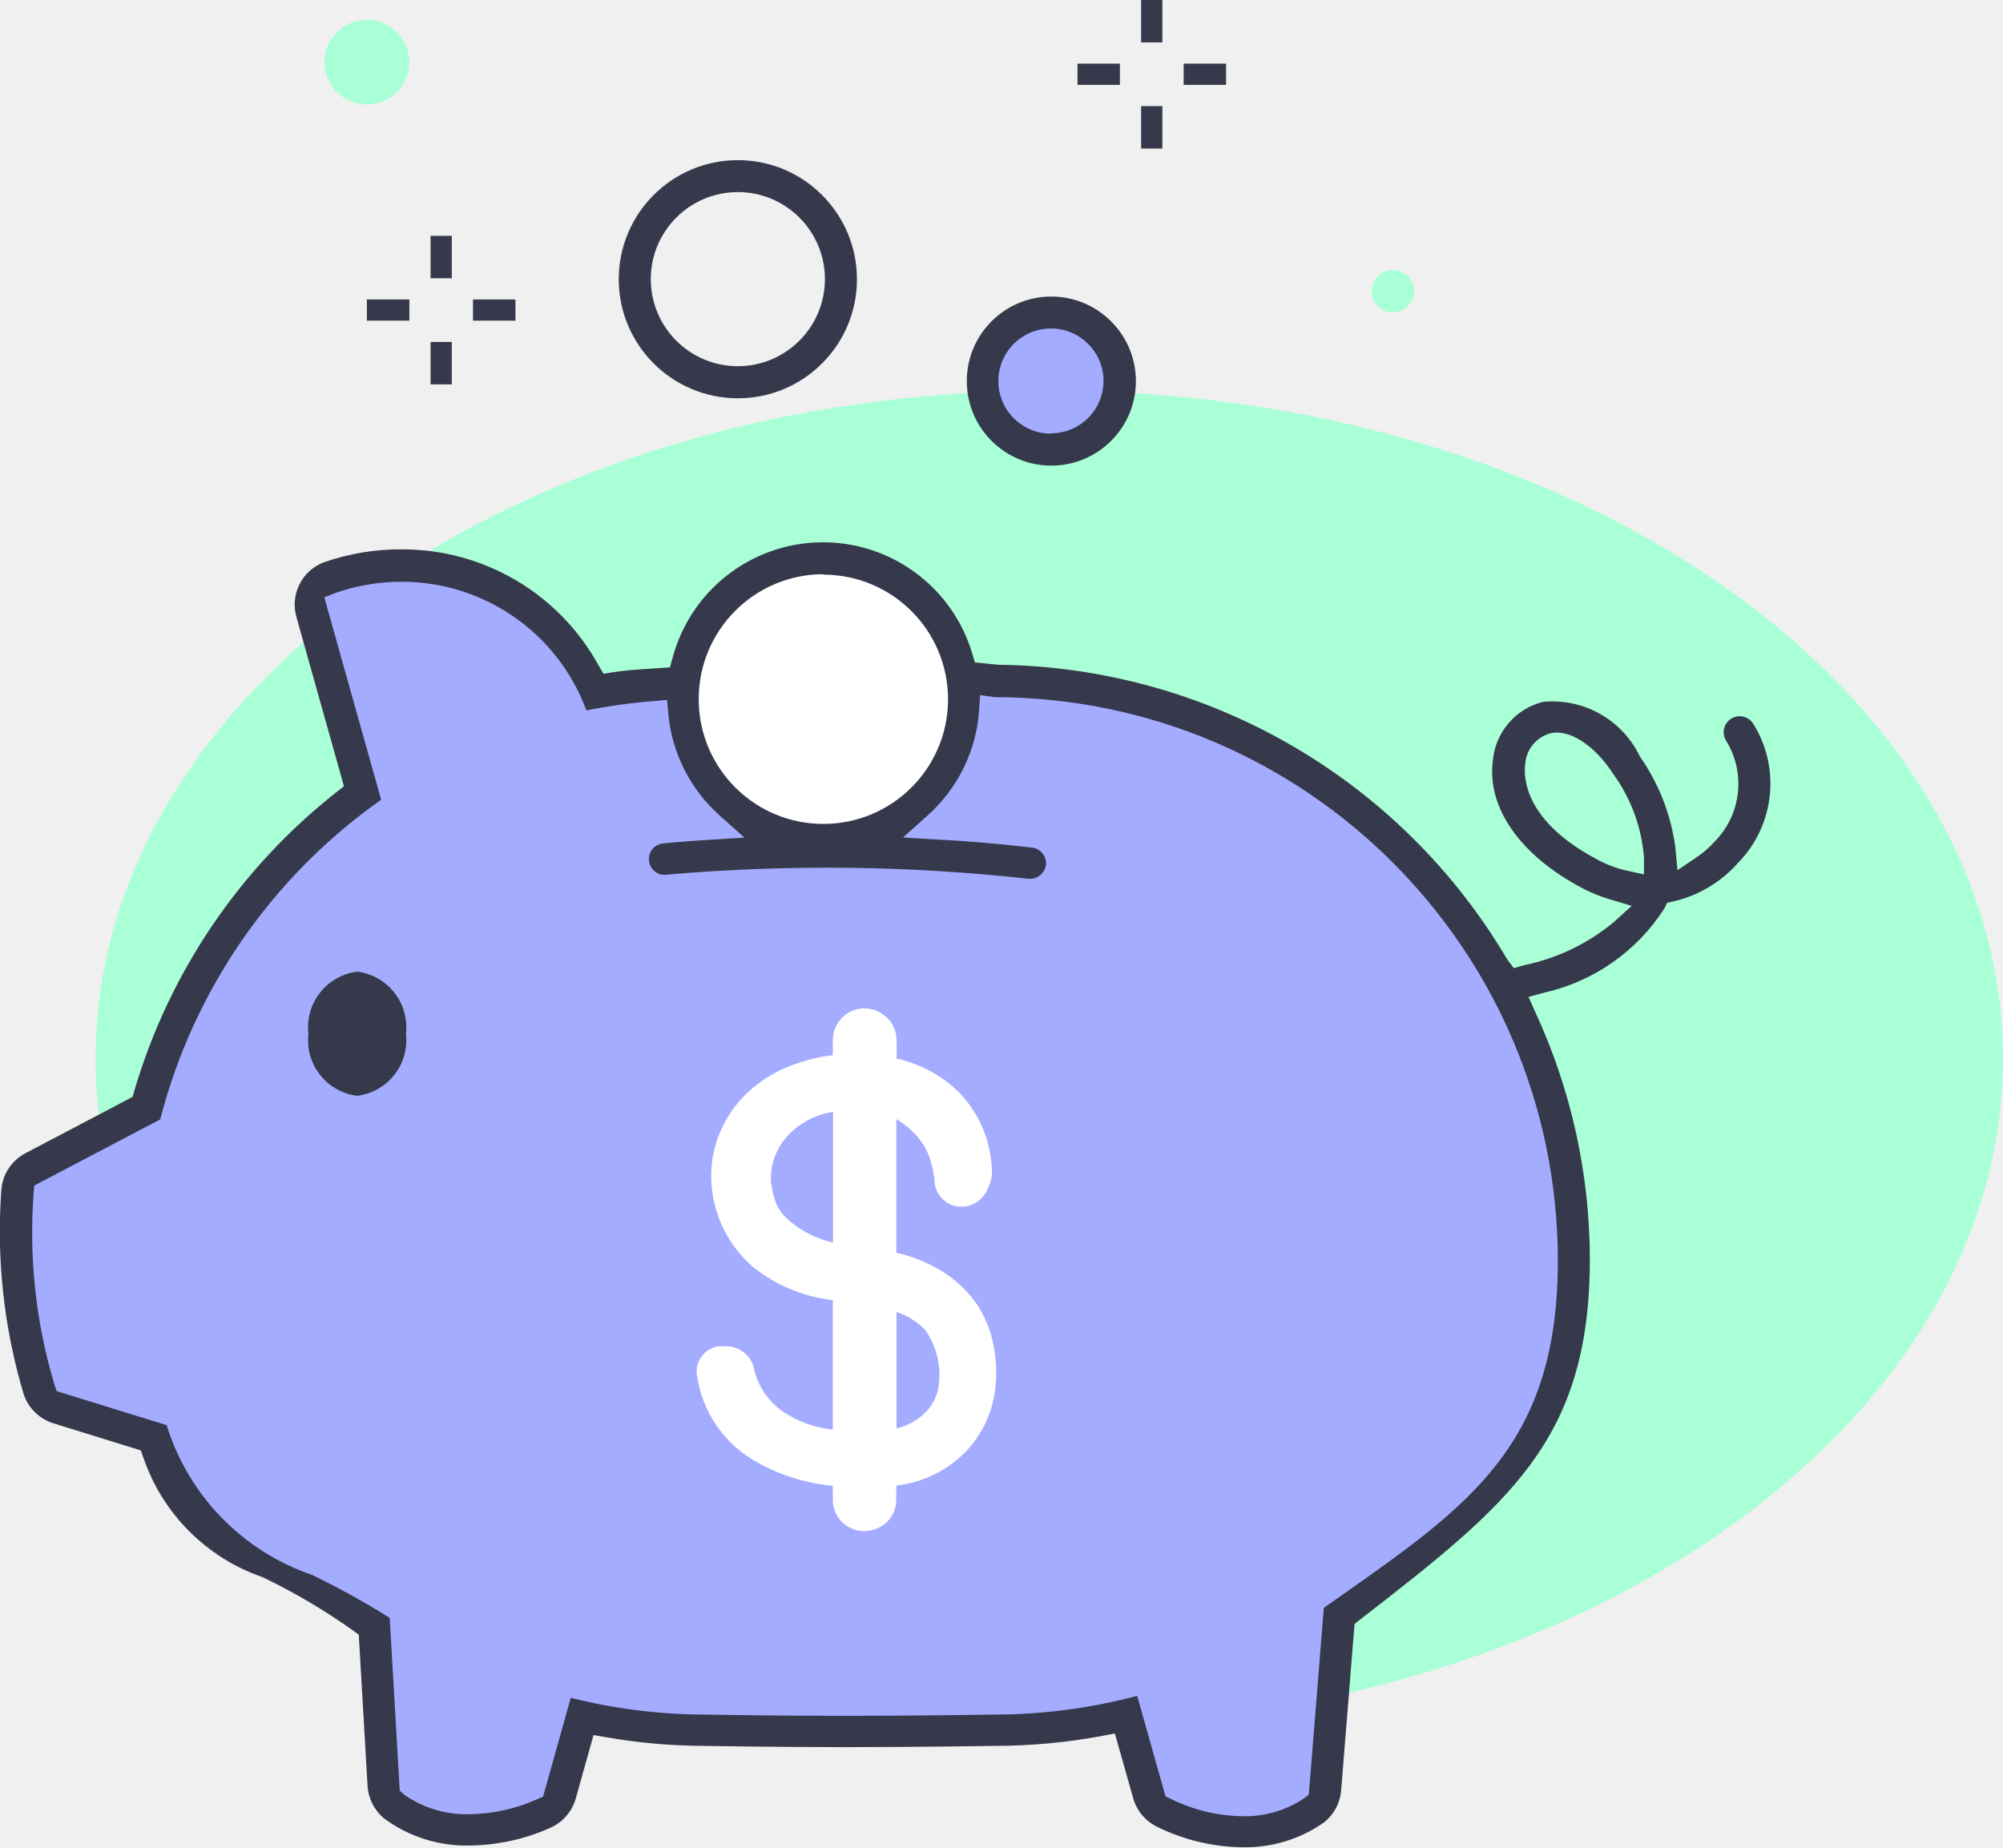
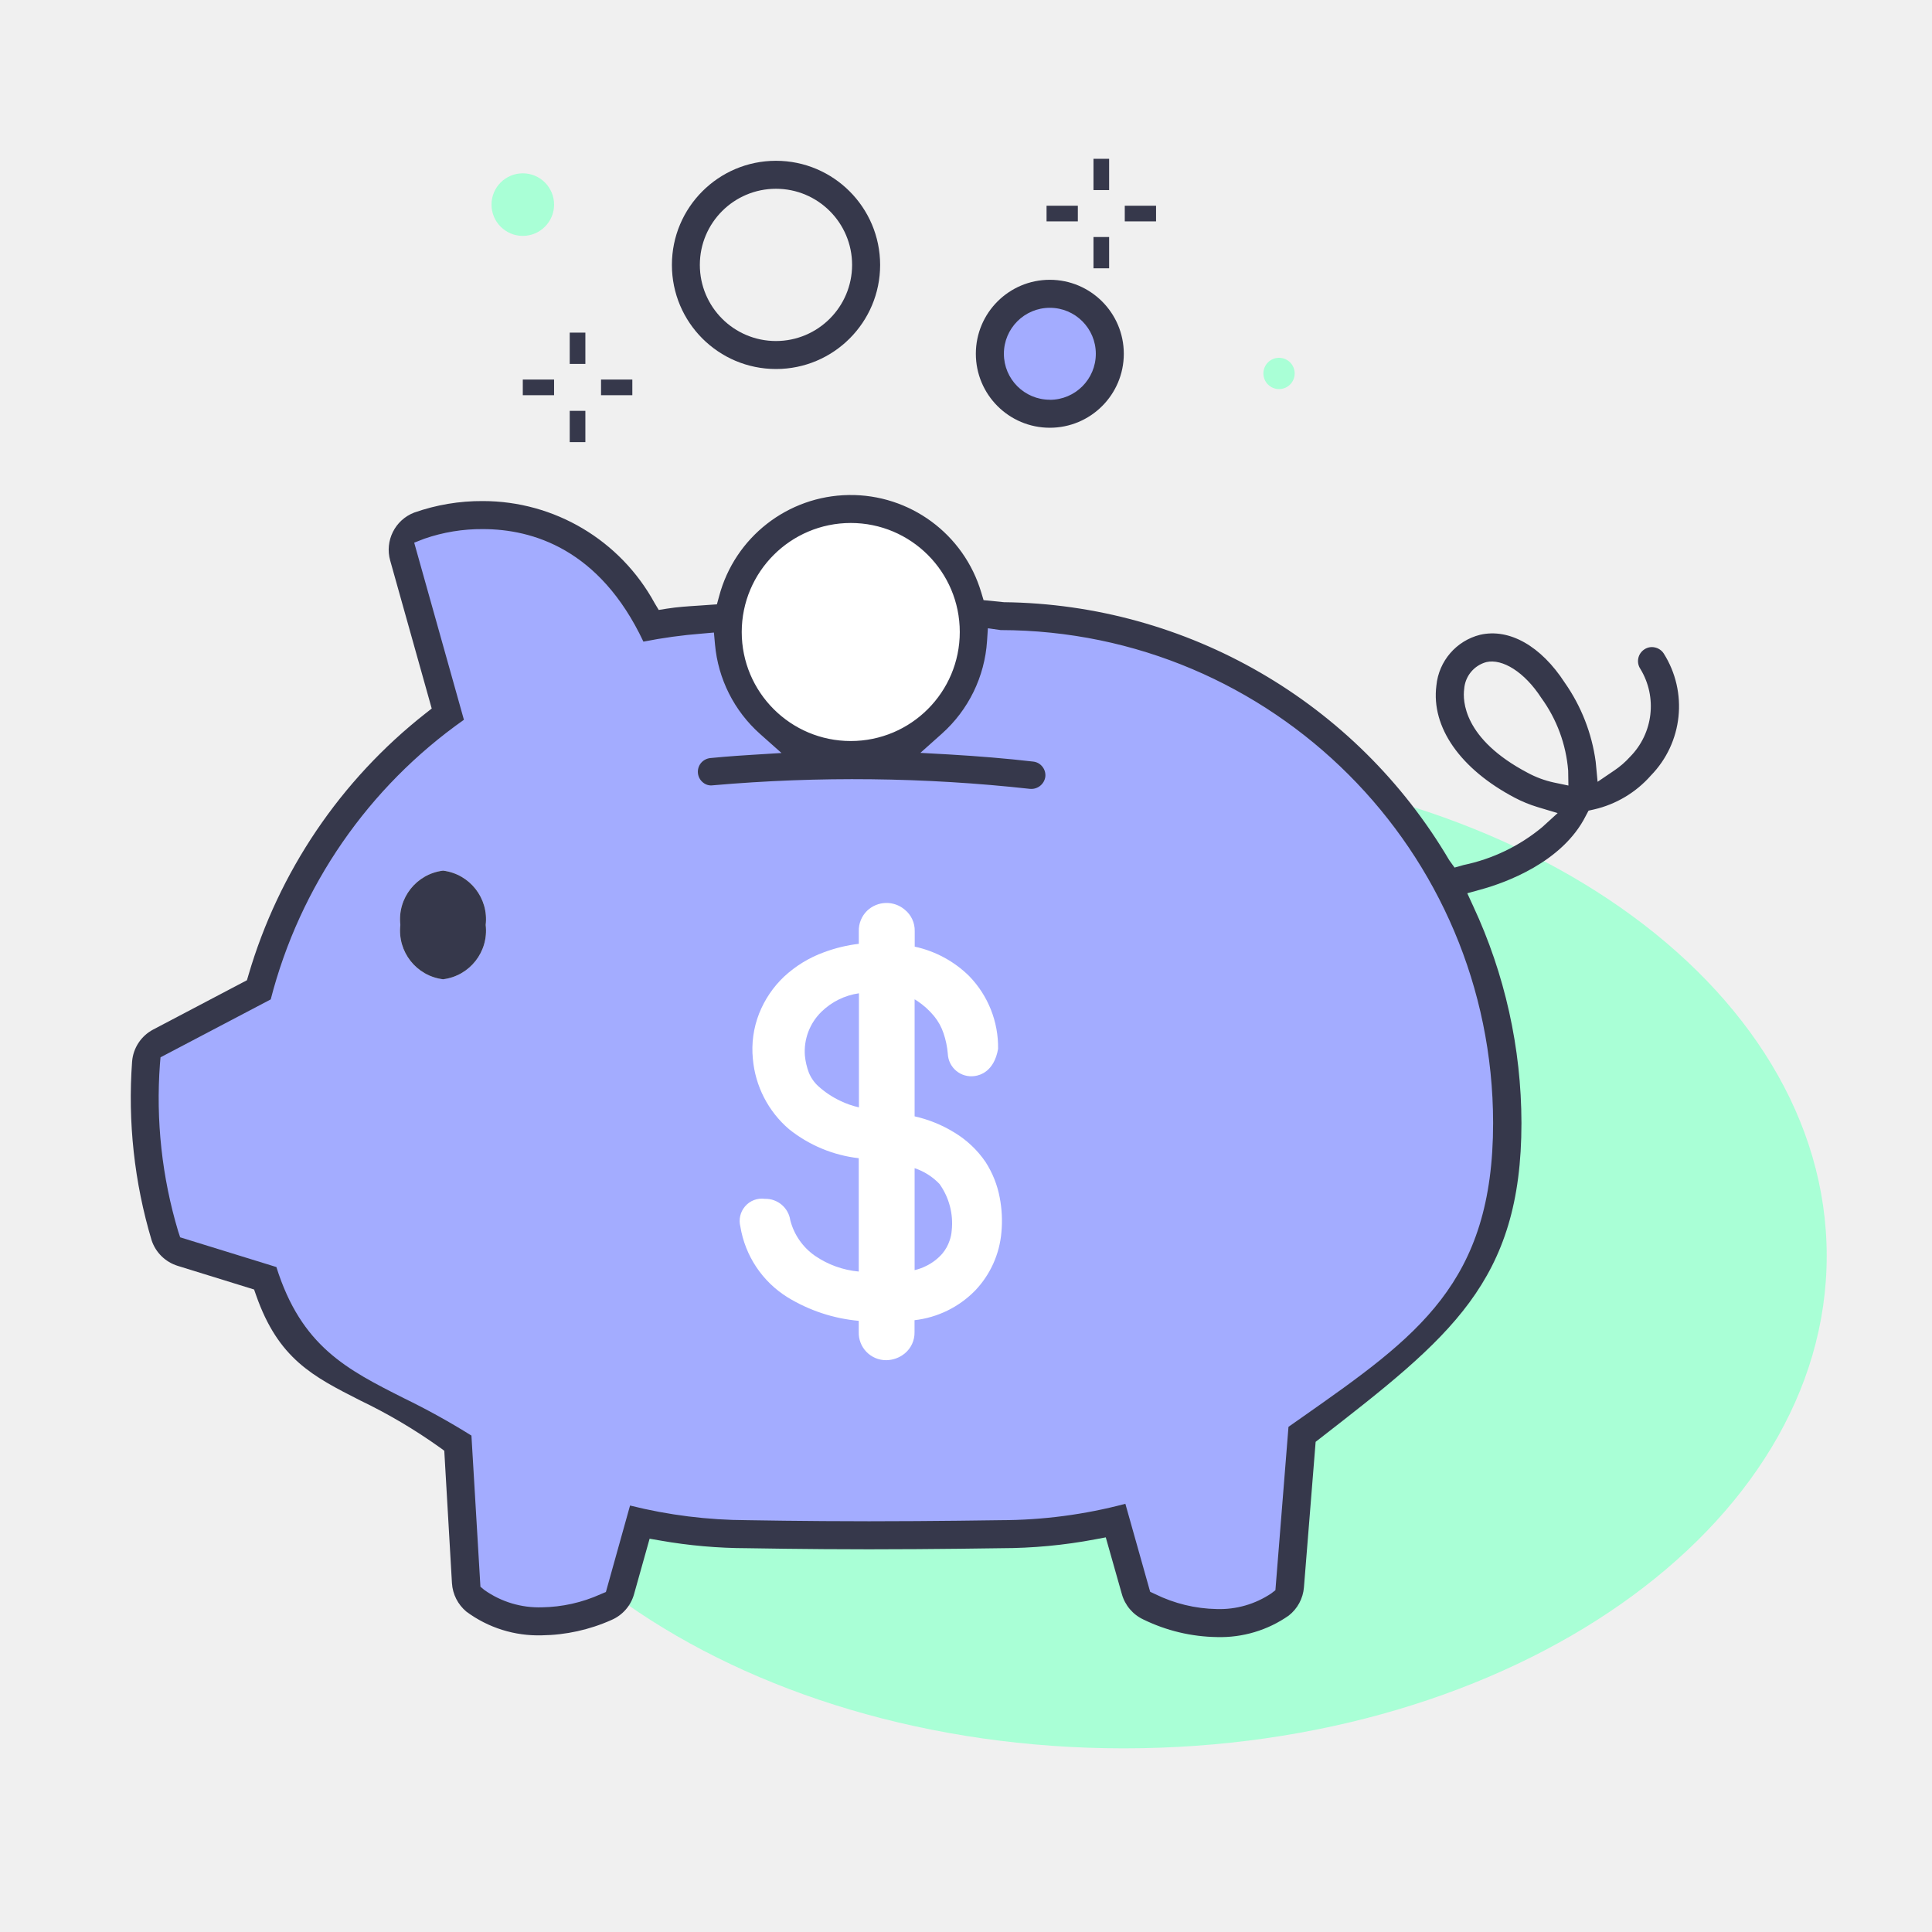
- <svg xmlns="http://www.w3.org/2000/svg" id="Layer_1" data-name="Layer 1" viewBox="0 0 30.963 28.569">
-   <ellipse cx="16.22" cy="16.367" rx="14.742" ry="10.328" style="fill:#a9ffd6" />
-   <path d="M17.864,14.372s-.567-.021-.586-.023a4.677,4.677,0,0,1-1.35,2.31c.481.027,1.56.257,2.077.316.249.028.251-.085.223.164-.027.232.028.024-.2.024-.017,0-.508-.068-.526-.071a16.213,16.213,0,0,0-4.527-.023c-.246.03-.524.2-.551-.047s.1-.219.35-.246c.034,0,.743.028,1.2,0a5.182,5.182,0,0,1-1.29-2.415,10.134,10.134,0,0,0-1.3.07A2.984,2.984,0,0,0,8.5,12.485a3.885,3.885,0,0,0-1.371.424l.762,3.081a8.3,8.3,0,0,0-3.4,4.956L2.528,22.005a9.85,9.85,0,0,0,.481,3.353l1.712.586c.57,1.958,1.667,1.811,3.33,2.908l.211,2.65a2.46,2.46,0,0,0,1.207.481,4.59,4.59,0,0,0,1.208-.4l.539-1.437a6.684,6.684,0,0,0,1.97.268h2.193c1.127,0,2.462-.045,2.462-.045a5.191,5.191,0,0,0,1.841-.141l.469,1.418a5.139,5.139,0,0,0,1.5.341,1.681,1.681,0,0,0,1-.434l.328-2.914C25.157,27.1,26.529,25.874,26.529,23A8.757,8.757,0,0,0,17.864,14.372Zm-10.1,6.286a.867.867,0,0,1-.755-.96.867.867,0,0,1,.755-.96.866.866,0,0,1,.754.96A.866.866,0,0,1,7.763,20.658Z" transform="translate(-2.241 -3.715)" style="fill:#a3acff" />
-   <path d="M16.254,25.447v3.188a1.89,1.89,0,0,0,.616-.183,1.519,1.519,0,0,0,.473-.368,1.24,1.24,0,0,0,.225-.4,1.187,1.187,0,0,0,.066-.329v0a1.94,1.94,0,0,0-.369-1.34A2,2,0,0,0,16.254,25.447Z" transform="translate(-2.241 -3.715)" style="fill:#a3acff" />
-   <path d="M13.4,22.821a1.909,1.909,0,0,0,.111.489,1.194,1.194,0,0,0,.3.437,2.521,2.521,0,0,0,.616.417,2.854,2.854,0,0,0,.791.24V20.946a2.081,2.081,0,0,0-1.33.578A1.657,1.657,0,0,0,13.4,22.821Z" transform="translate(-2.241 -3.715)" style="fill:#a3acff" />
-   <circle cx="12.728" cy="10.805" r="2.195" style="fill:#fff" />
-   <circle cx="16.22" cy="5.785" r="0.959" style="fill:#a3acff" />
-   <path d="M29.34,14.9a.251.251,0,0,0-.159-.106.245.245,0,0,0-.184.036.248.248,0,0,0-.069.344,1.27,1.27,0,0,1-.183,1.555,1.467,1.467,0,0,1-.278.241l-.295.2-.033-.355a3.183,3.183,0,0,0-.546-1.4,1.5,1.5,0,0,0-1.5-.848,1.029,1.029,0,0,0-.774.9c-.1.734.423,1.476,1.388,1.983a2.313,2.313,0,0,0,.4.164l.357.107-.276.251a3.185,3.185,0,0,1-1.389.667l-.157.045-.1-.132a9.26,9.26,0,0,0-7.871-4.559l-.359-.036-.041-.135a2.407,2.407,0,0,0-4.634.067l-.039.144-.332.023c-.184.012-.368.023-.554.053l-.141.023-.074-.123a3.458,3.458,0,0,0-3.036-1.8,3.58,3.58,0,0,0-1.214.2.7.7,0,0,0-.423.849l.734,2.614-.111.087a9.161,9.161,0,0,0-3.132,4.63l-.025.086-1.653.869a.7.7,0,0,0-.375.566,8.79,8.79,0,0,0,.345,3.161.708.708,0,0,0,.461.451l1.35.418.035.1A2.971,2.971,0,0,0,6.3,28.1a9.507,9.507,0,0,1,1.407.831l.08.059.136,2.34a.708.708,0,0,0,.255.5,2.131,2.131,0,0,0,1.333.419,3.131,3.131,0,0,0,1.231-.271.706.706,0,0,0,.4-.458l.274-.979.188.033a8.966,8.966,0,0,0,1.538.135c.026,0,1.034.019,2.148.019,1.133,0,2.337-.019,2.337-.019a9.077,9.077,0,0,0,1.659-.156l.189-.036.283,1a.707.707,0,0,0,.379.447,3.065,3.065,0,0,0,1.3.312,2.117,2.117,0,0,0,1.267-.381.706.706,0,0,0,.269-.5l.207-2.572.073-.057c2.3-1.786,3.564-2.77,3.564-5.578a9.106,9.106,0,0,0-.847-3.833l-.1-.226.24-.066a2.984,2.984,0,0,0,1.858-1.3l.045-.09.1-.022a1.905,1.905,0,0,0,1-.6A1.749,1.749,0,0,0,29.34,14.9Zm-14.371-2.3a1.927,1.927,0,1,1-1.927,1.927A1.93,1.93,0,0,1,14.969,12.593ZM26.323,23.2c0,2.834-1.34,3.774-3.369,5.2l-.249.175-.232,2.887-.073.058a1.639,1.639,0,0,1-.962.276,2.568,2.568,0,0,1-1.092-.265l-.088-.041-.438-1.555a8.619,8.619,0,0,1-2.206.29s-1.2.019-2.326.019-2.152-.019-2.152-.019a8.64,8.64,0,0,1-2.072-.259l-.428,1.528-.093.04a2.62,2.62,0,0,1-1.034.231,1.675,1.675,0,0,1-1.018-.3L8.42,31.4l-.155-2.671a13,13,0,0,0-1.194-.661,3.563,3.563,0,0,1-2.254-2.318l-1.7-.526-.034-.1a8.174,8.174,0,0,1-.322-2.962l.009-.116,1.948-1.024a8.7,8.7,0,0,1,3.415-4.942l-.879-3.13.179-.07a3.1,3.1,0,0,1,1.034-.17,3.04,3.04,0,0,1,2.839,1.989,8.9,8.9,0,0,1,1.037-.144l.21-.018.018.209a2.408,2.408,0,0,0,.8,1.583l.379.337-.506.031c-.424.026-.691.052-.748.058a.247.247,0,0,0-.171.09.244.244,0,0,0-.052.178.247.247,0,0,0,.092.167.224.224,0,0,0,.172.049,28.542,28.542,0,0,1,5.606.063h0a.249.249,0,0,0,.266-.213.242.242,0,0,0-.052-.179.236.236,0,0,0-.162-.09c-.475-.055-.962-.1-1.489-.126l-.507-.03.378-.338a2.4,2.4,0,0,0,.8-1.638l.015-.226.225.032A8.722,8.722,0,0,1,26.323,23.2ZM27.4,17.179a1.713,1.713,0,0,1-.455-.168c-1.148-.6-1.153-1.285-1.127-1.48a.53.53,0,0,1,.393-.479c.282-.065.673.173.971.634a2.527,2.527,0,0,1,.472,1.284l0,.264Z" transform="translate(-2.241 -3.715)" style="fill:#36384b" />
-   <path d="M7.763,18.738a.867.867,0,0,0-.755.96.867.867,0,0,0,.755.96.866.866,0,0,0,.754-.96A.866.866,0,0,0,7.763,18.738Z" transform="translate(-2.241 -3.715)" style="fill:#36384b" />
-   <path d="M18.488,8.3A1.307,1.307,0,1,0,19.8,9.6,1.309,1.309,0,0,0,18.488,8.3Zm0,2.12A.813.813,0,1,1,19.3,9.6.813.813,0,0,1,18.488,10.415Z" transform="translate(-2.241 -3.715)" style="fill:#36384b" />
-   <path d="M13.647,6.191a1.841,1.841,0,1,0,1.841,1.84A1.842,1.842,0,0,0,13.647,6.191Zm0,3.186a1.346,1.346,0,1,1,1.346-1.346A1.348,1.348,0,0,1,13.647,9.377Z" transform="translate(-2.241 -3.715)" style="fill:#36384b" />
-   <rect x="6.656" y="3.646" width="0.328" height="0.656" style="fill:#36384b" />
-   <rect x="6.656" y="5.287" width="0.328" height="0.656" style="fill:#36384b" />
-   <rect x="7.312" y="4.63" width="0.656" height="0.328" style="fill:#36384b" />
-   <polyline points="5.671 4.63 6.328 4.63 6.328 4.958 5.671 4.958" style="fill:#36384b" />
-   <circle cx="5.671" cy="0.961" r="0.656" style="fill:#a9ffd6" />
-   <rect x="17.64" width="0.328" height="0.656" style="fill:#36384b" />
-   <rect x="17.64" y="1.641" width="0.328" height="0.656" style="fill:#36384b" />
-   <rect x="18.297" y="0.984" width="0.656" height="0.328" style="fill:#36384b" />
-   <polyline points="16.656 0.984 17.312 0.984 17.312 1.312 16.656 1.312" style="fill:#36384b" />
-   <circle cx="21.532" cy="4.502" r="0.328" style="fill:#a9ffd6" />
-   <path d="M17.233,23.964a1.632,1.632,0,0,0-.511-.483,2.3,2.3,0,0,0-.765-.29V20.8a.96.96,0,0,1,.266.126,1.554,1.554,0,0,1,.327.295,1.109,1.109,0,0,1,.192.35,1.623,1.623,0,0,1,.082.388.275.275,0,0,0,.314.271c.071-.009.241-.057.293-.336a1.677,1.677,0,0,0-.472-1.194,1.846,1.846,0,0,0-1-.5v-.392a.336.336,0,0,0-.123-.27.358.358,0,0,0-.477.009.348.348,0,0,0-.1.261v.35a2.617,2.617,0,0,0-.7.154,1.938,1.938,0,0,0-.662.4,1.7,1.7,0,0,0-.405.6,1.586,1.586,0,0,0-.1.734,1.705,1.705,0,0,0,.591,1.151,2.33,2.33,0,0,0,1.282.5v2.283a1.906,1.906,0,0,1-1-.322,1.245,1.245,0,0,1-.492-.721.3.3,0,0,0-.319-.259.271.271,0,0,0-.237.087.263.263,0,0,0-.049.237,1.682,1.682,0,0,0,.771,1.157,2.834,2.834,0,0,0,1.325.407v.326a.345.345,0,0,0,.11.267.349.349,0,0,0,.234.09.38.38,0,0,0,.238-.087.332.332,0,0,0,.122-.27v-.332a1.709,1.709,0,0,0,1.105-.492,1.571,1.571,0,0,0,.432-.953,2,2,0,0,0-.03-.57A1.583,1.583,0,0,0,17.233,23.964Zm-.857,1.882a1.261,1.261,0,0,1-.419.124V23.8a1.356,1.356,0,0,1,.687.381,1.319,1.319,0,0,1,.251.911v0a.8.8,0,0,1-.045.223.833.833,0,0,1-.153.275A1.041,1.041,0,0,1,16.376,25.846Zm-2.357-3.828a1.122,1.122,0,0,1,.33-.882,1.421,1.421,0,0,1,.9-.393v2.351a1.886,1.886,0,0,1-.538-.163,1.745,1.745,0,0,1-.419-.283.819.819,0,0,1-.2-.3A1.294,1.294,0,0,1,14.019,22.018Z" transform="translate(-2.241 -3.715)" style="fill:#fff" />
-   <path d="M15.6,27.388a.482.482,0,0,1-.485-.5v-.2a2.911,2.911,0,0,1-1.259-.417,1.816,1.816,0,0,1-.834-1.251.393.393,0,0,1,.432-.489.44.44,0,0,1,.45.38,1.108,1.108,0,0,0,.438.628,1.64,1.64,0,0,0,.773.278v-2a2.4,2.4,0,0,1-1.233-.513,1.857,1.857,0,0,1-.639-1.243,1.721,1.721,0,0,1,.112-.8,1.819,1.819,0,0,1,.438-.649,2.054,2.054,0,0,1,.71-.434,2.687,2.687,0,0,1,.612-.149v-.223a.489.489,0,0,1,.81-.38.477.477,0,0,1,.176.38v.276a1.976,1.976,0,0,1,.96.518,1.8,1.8,0,0,1,.513,1.29c-.07.394-.312.465-.414.48a.419.419,0,0,1-.473-.395,1.552,1.552,0,0,0-.075-.36.941.941,0,0,0-.169-.3,1.352,1.352,0,0,0-.3-.269c-.016-.01-.031-.02-.046-.028v2.066a2.3,2.3,0,0,1,.7.284,1.78,1.78,0,0,1,.553.524h0a1.721,1.721,0,0,1,.25.63,2.136,2.136,0,0,1,.032.61,1.7,1.7,0,0,1-.467,1.033,1.777,1.777,0,0,1-1.069.519v.211a.476.476,0,0,1-.175.379A.523.523,0,0,1,15.6,27.388Zm-2.178-2.572a.126.126,0,0,0-.106.038.128.128,0,0,0-.018.116A1.546,1.546,0,0,0,14,26.038a2.7,2.7,0,0,0,1.26.386l.13.01v.457a.206.206,0,0,0,.066.163.22.22,0,0,0,.29,0,.192.192,0,0,0,.067-.158v-.458l.124-.015a1.58,1.58,0,0,0,1.018-.446,1.435,1.435,0,0,0,.4-.868,1.9,1.9,0,0,0-.028-.536,1.476,1.476,0,0,0-.21-.527h0a1.5,1.5,0,0,0-.469-.44,2.144,2.144,0,0,0-.719-.272l-.112-.023V20.611l.181.054a1.081,1.081,0,0,1,.3.144,1.664,1.664,0,0,1,.357.323,1.261,1.261,0,0,1,.217.394,1.759,1.759,0,0,1,.088.421.14.14,0,0,0,.159.143c.086-.012.144-.087.169-.223A1.526,1.526,0,0,0,16.86,20.8a1.725,1.725,0,0,0-.928-.464l-.116-.021v-.509a.2.2,0,0,0-.072-.161.218.218,0,0,0-.293,0,.214.214,0,0,0-.058.157v.48l-.129.011a2.439,2.439,0,0,0-.665.144,1.777,1.777,0,0,0-.615.374,1.548,1.548,0,0,0-.371.549,1.447,1.447,0,0,0-.093.67,1.576,1.576,0,0,0,.542,1.058,2.2,2.2,0,0,0,1.206.464l.125.013v2.563l-.152-.012a2.047,2.047,0,0,1-1.071-.35,1.393,1.393,0,0,1-.545-.8.172.172,0,0,0-.187-.15Zm2.4,1.316V23.618l.178.049a1.506,1.506,0,0,1,.756.424,1.454,1.454,0,0,1,.286,1.007.97.97,0,0,1-.052.265.952.952,0,0,1-.177.321,1.169,1.169,0,0,1-.365.287h0a1.422,1.422,0,0,1-.465.138ZM16.1,24v1.8a.935.935,0,0,0,.211-.077h0a.9.9,0,0,0,.278-.215.706.706,0,0,0,.128-.228.7.7,0,0,0,.039-.182,1.2,1.2,0,0,0-.216-.823A1.082,1.082,0,0,0,16.1,24Zm-.7-.734-.164-.029a2.061,2.061,0,0,1-.578-.174,1.927,1.927,0,0,1-.452-.309.93.93,0,0,1-.237-.351,1.488,1.488,0,0,1-.084-.368v0a1.264,1.264,0,0,1,.369-.987,1.552,1.552,0,0,1,.99-.435l.156-.017Zm-1.234-1.252a1.132,1.132,0,0,0,.068.294.637.637,0,0,0,.167.243,1.573,1.573,0,0,0,.384.26,1.492,1.492,0,0,0,.334.116V20.906a1.2,1.2,0,0,0-.662.328A.984.984,0,0,0,14.159,22.009Z" transform="translate(-2.241 -3.715)" style="fill:#fff" />
+ <svg xmlns="http://www.w3.org/2000/svg" viewBox="0 0 72 72">
+   <g id="Layer_1" data-name="Layer 1">
+     <ellipse cx="41.881" cy="46.805" rx="26.195" ry="18.351" style="fill:#a9ffd6" />
+     <path d="M37.809,23.241s-1.2-.044-1.236-.049c-.1,1.491-1.8,3.93-2.847,4.87,1.015.058,3.29.542,4.379.667.525.059.53-.18.47.346-.057.488.059.049-.42.049-.038,0-1.072-.143-1.109-.148a34.153,34.153,0,0,0-9.546-.049c-.519.064-1.105.426-1.162-.1s.212-.463.738-.519c.072-.008,1.566.058,2.526,0a10.929,10.929,0,0,1-2.72-5.093,21.383,21.383,0,0,0-2.744.149,6.287,6.287,0,0,0-6.081-4.1,8.2,8.2,0,0,0-2.892.894l1.607,6.5A17.5,17.5,0,0,0,9.6,37.1L5.474,39.334A20.745,20.745,0,0,0,6.488,46.4L10.1,47.64c1.2,4.126,3.516,3.818,7.021,6.131l.445,5.587a5.186,5.186,0,0,0,2.546,1.013,9.694,9.694,0,0,0,2.546-.851l1.137-3.03a14.042,14.042,0,0,0,4.153.565h4.623c2.378,0,5.191-.095,5.191-.095a10.924,10.924,0,0,0,3.881-.3l.989,2.99a10.839,10.839,0,0,0,3.164.718,3.544,3.544,0,0,0,2.1-.915l.692-6.144c4.6-3.243,7.49-5.82,7.49-11.877A18.462,18.462,0,0,0,37.809,23.241Zm-21.3,13.253A1.827,1.827,0,0,1,14.92,34.47a1.827,1.827,0,0,1,1.592-2.024A1.826,1.826,0,0,1,18.1,34.47,1.826,1.826,0,0,1,16.512,36.494Z" style="fill:#a3acff" />
+     <circle cx="31.705" cy="23.554" r="4.629" style="fill:#fff" />
+     <circle cx="39.068" cy="12.969" r="2.022" style="fill:#a3acff" />
+     <path d="M59.2,30.211l.206-.046A4.025,4.025,0,0,0,61.524,28.9,3.689,3.689,0,0,0,62,24.35a.525.525,0,0,0-.336-.224.5.5,0,0,0-.387.077.522.522,0,0,0-.146.724,2.679,2.679,0,0,1-.386,3.279,3.153,3.153,0,0,1-.586.508l-.621.421-.071-.747a6.7,6.7,0,0,0-1.151-2.944c-.886-1.368-2.067-2.037-3.155-1.788a2.165,2.165,0,0,0-1.631,1.893c-.2,1.549.89,3.112,2.925,4.182a4.86,4.86,0,0,0,.842.345l.752.226-.582.529a6.735,6.735,0,0,1-2.928,1.407l-.332.094-.2-.278a19.515,19.515,0,0,0-16.594-9.612l-.758-.076-.086-.285a5.074,5.074,0,0,0-9.77.141l-.082.3-.7.049c-.387.025-.775.049-1.168.112l-.3.048-.155-.258a7.292,7.292,0,0,0-6.4-3.8,7.561,7.561,0,0,0-2.56.43,1.484,1.484,0,0,0-.892,1.789l1.547,5.513-.233.183a19.3,19.3,0,0,0-6.6,9.761l-.053.181L5.713,38.366a1.48,1.48,0,0,0-.79,1.194,18.529,18.529,0,0,0,.728,6.664,1.488,1.488,0,0,0,.972.951l2.846.881.074.211c.832,2.374,2.11,3.024,3.88,3.923a20.041,20.041,0,0,1,2.965,1.751l.169.124L16.843,59a1.5,1.5,0,0,0,.539,1.062,4.5,4.5,0,0,0,2.81.882,6.568,6.568,0,0,0,2.595-.572,1.477,1.477,0,0,0,.843-.965l.579-2.064.4.069a18.871,18.871,0,0,0,3.242.285c.056,0,2.181.041,4.53.041,2.389,0,4.927-.041,4.928-.041a18.956,18.956,0,0,0,3.5-.329l.4-.075.6,2.116a1.485,1.485,0,0,0,.8.944,6.469,6.469,0,0,0,2.746.656,4.448,4.448,0,0,0,2.671-.8,1.487,1.487,0,0,0,.568-1.054l.436-5.422.154-.12c4.846-3.766,7.516-5.841,7.516-11.762A19.2,19.2,0,0,0,54.9,33.765l-.219-.476.5-.138c.887-.244,3.041-1,3.919-2.751ZM31.705,19.49a4.063,4.063,0,1,1-4.063,4.063A4.067,4.067,0,0,1,31.705,19.49ZM55.644,41.847c0,5.975-2.827,7.957-7.1,10.958l-.526.369-.487,6.088-.155.12a3.452,3.452,0,0,1-2.029.583,5.429,5.429,0,0,1-2.3-.558l-.184-.086-.924-3.279a18.222,18.222,0,0,1-4.652.611s-2.529.04-4.9.04-4.537-.04-4.537-.04a18.263,18.263,0,0,1-4.37-.546l-.9,3.222-.2.084a5.514,5.514,0,0,1-2.181.487,3.521,3.521,0,0,1-2.146-.644l-.149-.123L17.569,53.5a26.969,26.969,0,0,0-2.517-1.393c-2.129-1.074-3.82-1.928-4.752-4.888L6.714,46.111l-.072-.217a17.281,17.281,0,0,1-.681-6.247l.021-.244,4.107-2.158a18.342,18.342,0,0,1,7.2-10.421l-1.853-6.6.376-.147a6.509,6.509,0,0,1,2.181-.359c1.847,0,4.357.74,5.985,4.194a18.764,18.764,0,0,1,2.187-.3l.441-.039.04.442a5.067,5.067,0,0,0,1.678,3.336l.8.711-1.067.066c-.894.054-1.456.11-1.577.122a.523.523,0,0,0-.36.19.513.513,0,0,0,.085.726.466.466,0,0,0,.362.1,60.033,60.033,0,0,1,11.82.133h.008a.526.526,0,0,0,.561-.451.507.507,0,0,0-.109-.376.5.5,0,0,0-.342-.19c-1-.116-2.029-.2-3.14-.266L34.3,28.057l.8-.714a5.071,5.071,0,0,0,1.684-3.452l.032-.478.474.068A18.389,18.389,0,0,1,55.644,41.847ZM57.9,29.16a3.709,3.709,0,0,1-.959-.355c-2.42-1.27-2.43-2.71-2.376-3.12a1.121,1.121,0,0,1,.828-1.011c.594-.136,1.419.365,2.048,1.337a5.327,5.327,0,0,1,1,2.706l.009.558Z" style="fill:#36384b" />
+     <path d="M16.512,32.446A1.827,1.827,0,0,0,14.92,34.47a1.828,1.828,0,0,0,1.592,2.025A1.827,1.827,0,0,0,18.1,34.47,1.826,1.826,0,0,0,16.512,32.446Z" style="fill:#36384b" />
+     <path d="M39.124,10.427a2.757,2.757,0,1,0,2.757,2.757A2.759,2.759,0,0,0,39.124,10.427Zm0,4.47a1.713,1.713,0,1,1,1.714-1.713A1.715,1.715,0,0,1,39.124,14.9Z" style="fill:#36384b" />
+     <path d="M28.918,5.992A3.88,3.88,0,1,0,32.8,9.872,3.885,3.885,0,0,0,28.918,5.992Zm0,6.717a2.837,2.837,0,1,1,2.837-2.837A2.84,2.84,0,0,1,28.918,12.709Z" style="fill:#36384b" />
+     <rect x="21.232" y="12.396" width="0.583" height="1.166" style="fill:#36384b" />
+     <rect x="21.232" y="15.311" width="0.583" height="1.166" style="fill:#36384b" />
+     <rect x="22.399" y="14.145" width="1.166" height="0.583" style="fill:#36384b" />
+     <polyline points="19.483 14.145 20.649 14.145 20.649 14.728 19.483 14.728" style="fill:#36384b" />
+     <circle cx="19.483" cy="7.625" r="1.166" style="fill:#a9ffd6" />
+     <rect x="40.751" y="5.918" width="0.583" height="1.166" style="fill:#36384b" />
+     <rect x="40.751" y="8.833" width="0.583" height="1.166" style="fill:#36384b" />
+     <rect x="41.917" y="7.667" width="1.166" height="0.583" style="fill:#36384b" />
+     <polyline points="39.002 7.667 40.168 7.667 40.168 8.25 39.002 8.25" style="fill:#36384b" />
+     <circle cx="47.666" cy="13.917" r="0.583" style="fill:#a9ffd6" />
+     <path d="M37.257,44.631a3.706,3.706,0,0,0-.529-1.328v0a3.746,3.746,0,0,0-1.166-1.1,4.839,4.839,0,0,0-1.477-.6V37.241c.033.019.065.04.1.062a2.889,2.889,0,0,1,.625.564,2.011,2.011,0,0,1,.354.643,3.174,3.174,0,0,1,.158.759.875.875,0,0,0,1,.832c.213-.028.726-.177.874-1.011a3.811,3.811,0,0,0-1.083-2.72,4.131,4.131,0,0,0-2.024-1.091V34.7a1,1,0,0,0-.372-.8,1.049,1.049,0,0,0-1.4.038,1.028,1.028,0,0,0-.312.764v.471a5.646,5.646,0,0,0-1.29.312,4.372,4.372,0,0,0-1.5.916,3.845,3.845,0,0,0-.924,1.368,3.637,3.637,0,0,0-.234,1.691,3.9,3.9,0,0,0,1.346,2.62,5.076,5.076,0,0,0,2.6,1.083v4.224a3.43,3.43,0,0,1-1.628-.585,2.317,2.317,0,0,1-.923-1.325.933.933,0,0,0-.95-.8.82.82,0,0,0-.741.287.834.834,0,0,0-.17.746,3.831,3.831,0,0,0,1.758,2.636,6.148,6.148,0,0,0,2.654.878v.417a1.018,1.018,0,0,0,1.023,1.049,1.108,1.108,0,0,0,.688-.248,1,1,0,0,0,.368-.8v-.442a3.749,3.749,0,0,0,2.254-1.1,3.583,3.583,0,0,0,.984-2.178A4.591,4.591,0,0,0,37.257,44.631Zm-1.789,1.224a1.424,1.424,0,0,1-.081.383,1.476,1.476,0,0,1-.27.481,1.9,1.9,0,0,1-.587.452h0a1.9,1.9,0,0,1-.445.163v-3.8a2.273,2.273,0,0,1,.928.59A2.52,2.52,0,0,1,35.468,45.855Zm-4.976-5.379a1.405,1.405,0,0,1-.353-.514,2.491,2.491,0,0,1-.143-.62,2.064,2.064,0,0,1,.614-1.634,2.508,2.508,0,0,1,1.4-.691v4.251a3.193,3.193,0,0,1-.7-.245A3.37,3.37,0,0,1,30.492,40.476Z" style="fill:#fff" />
+   </g>
</svg>
